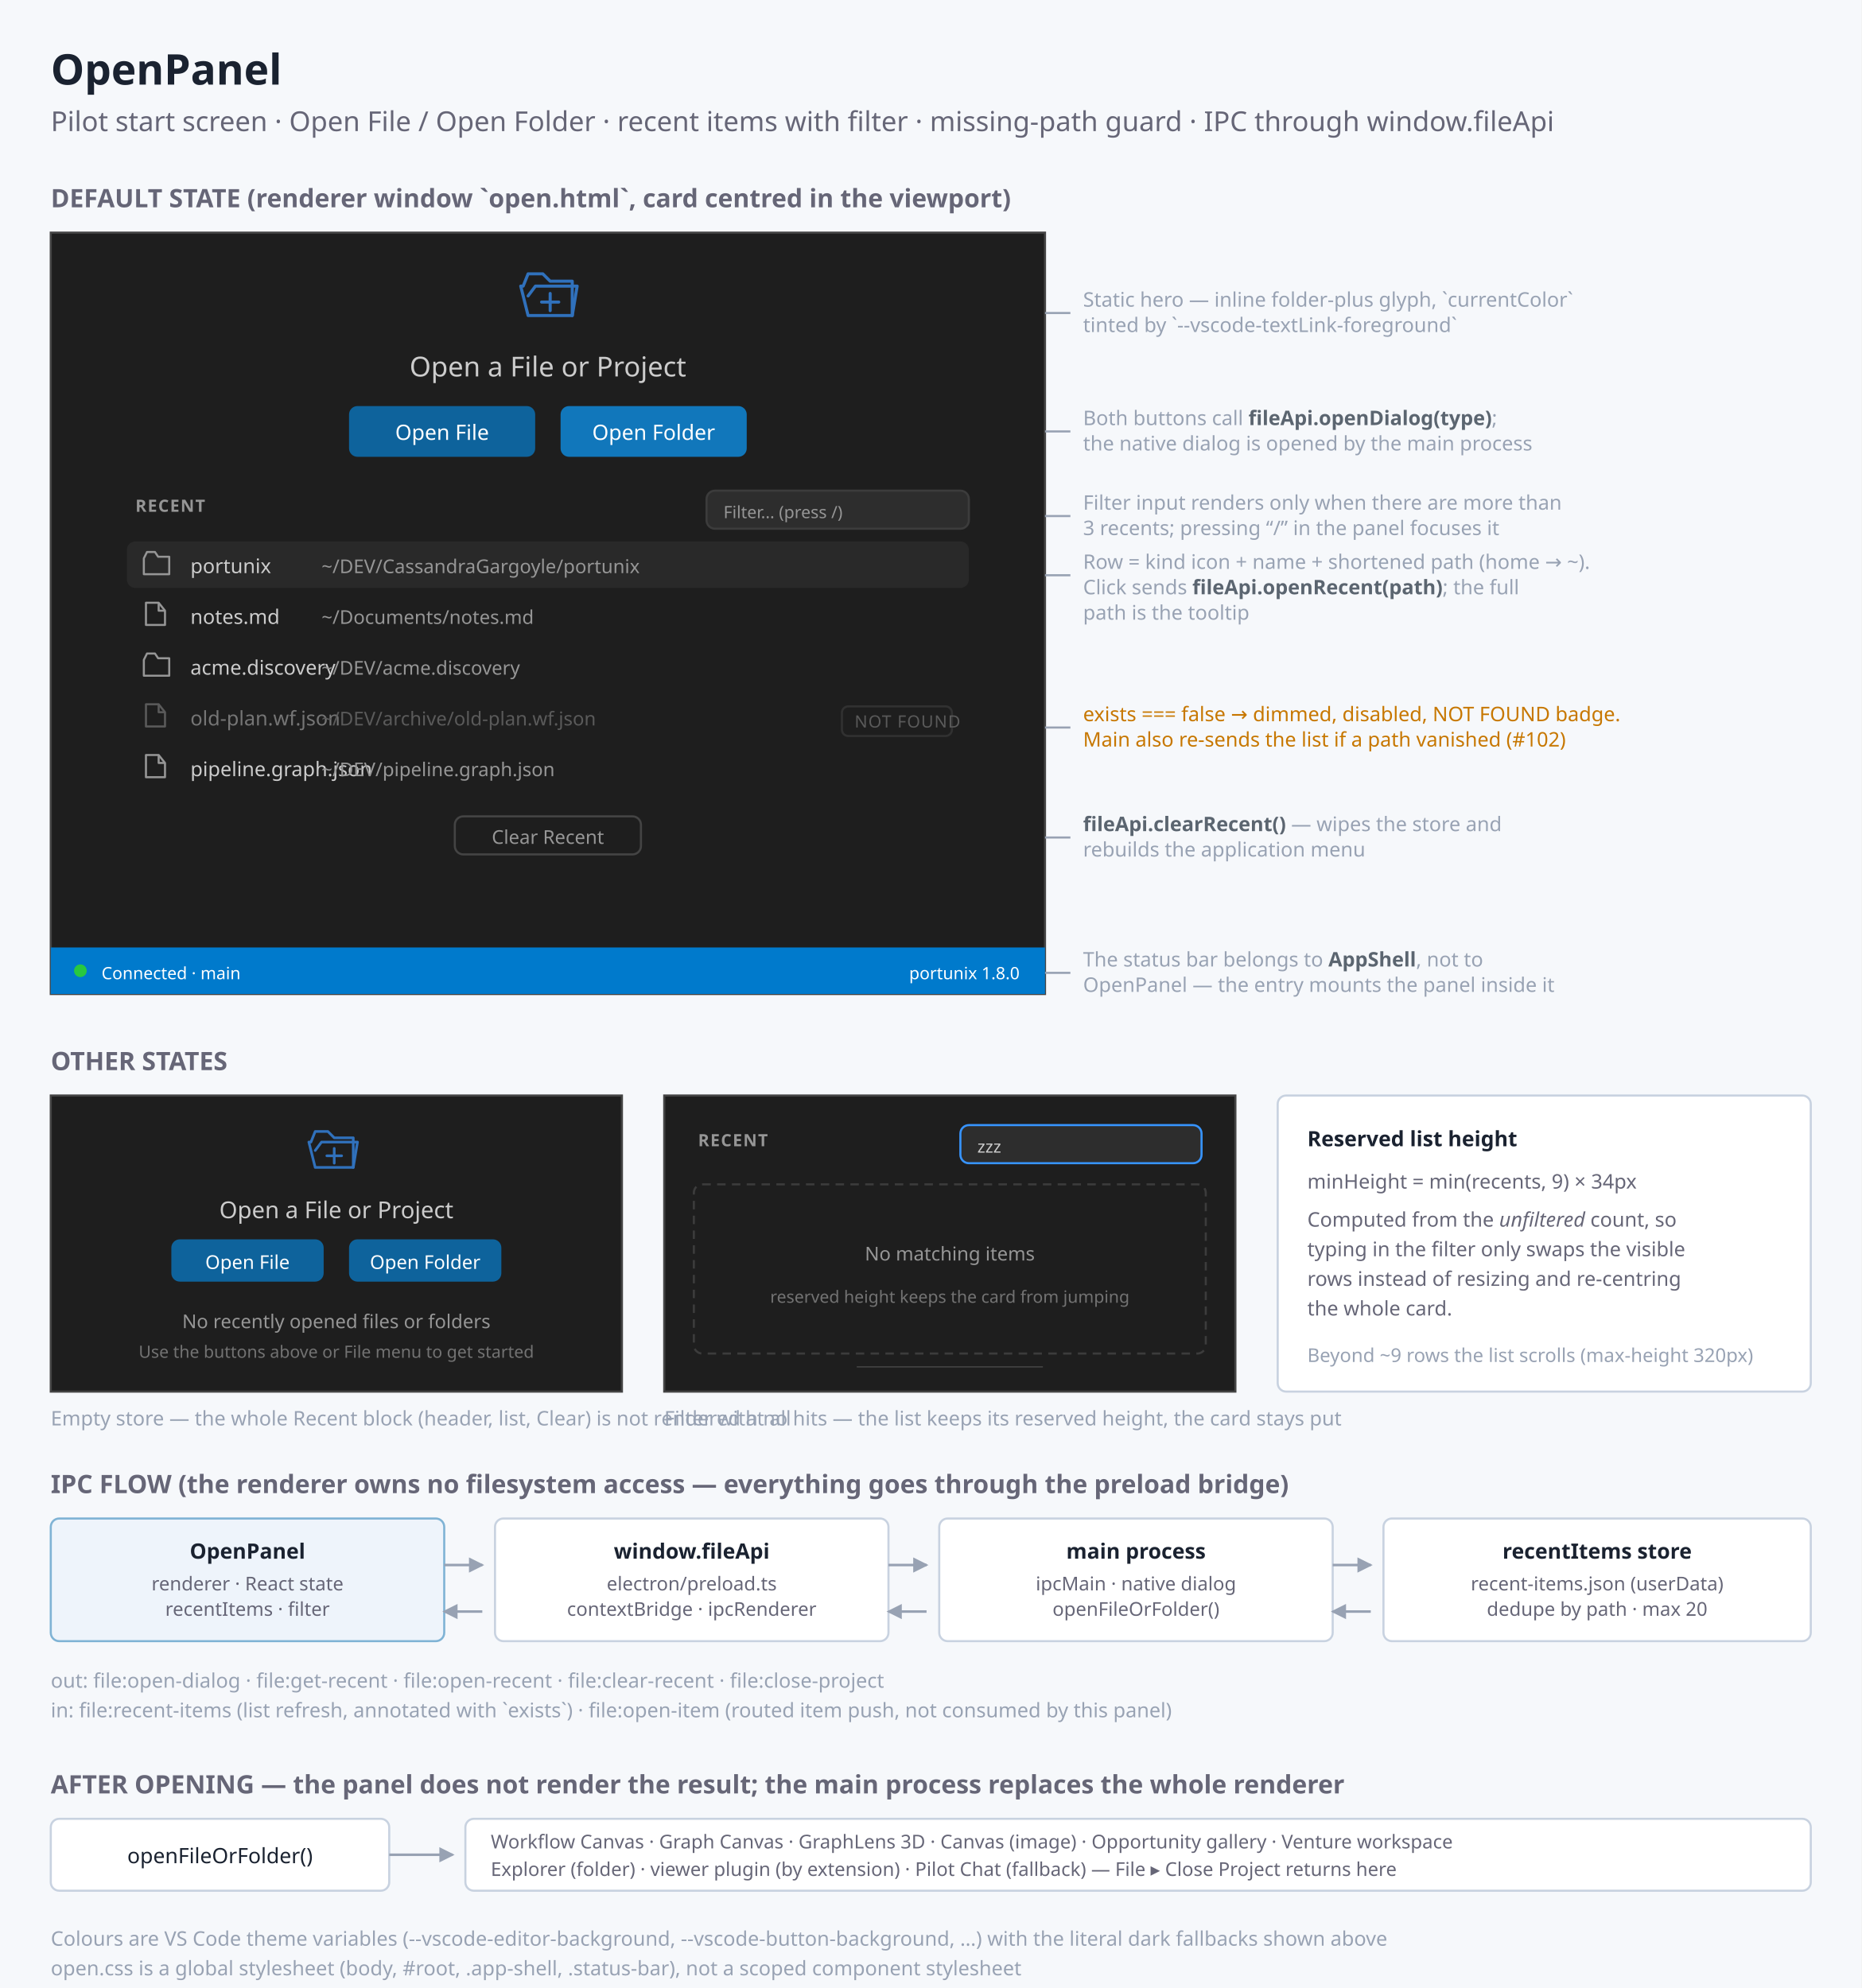
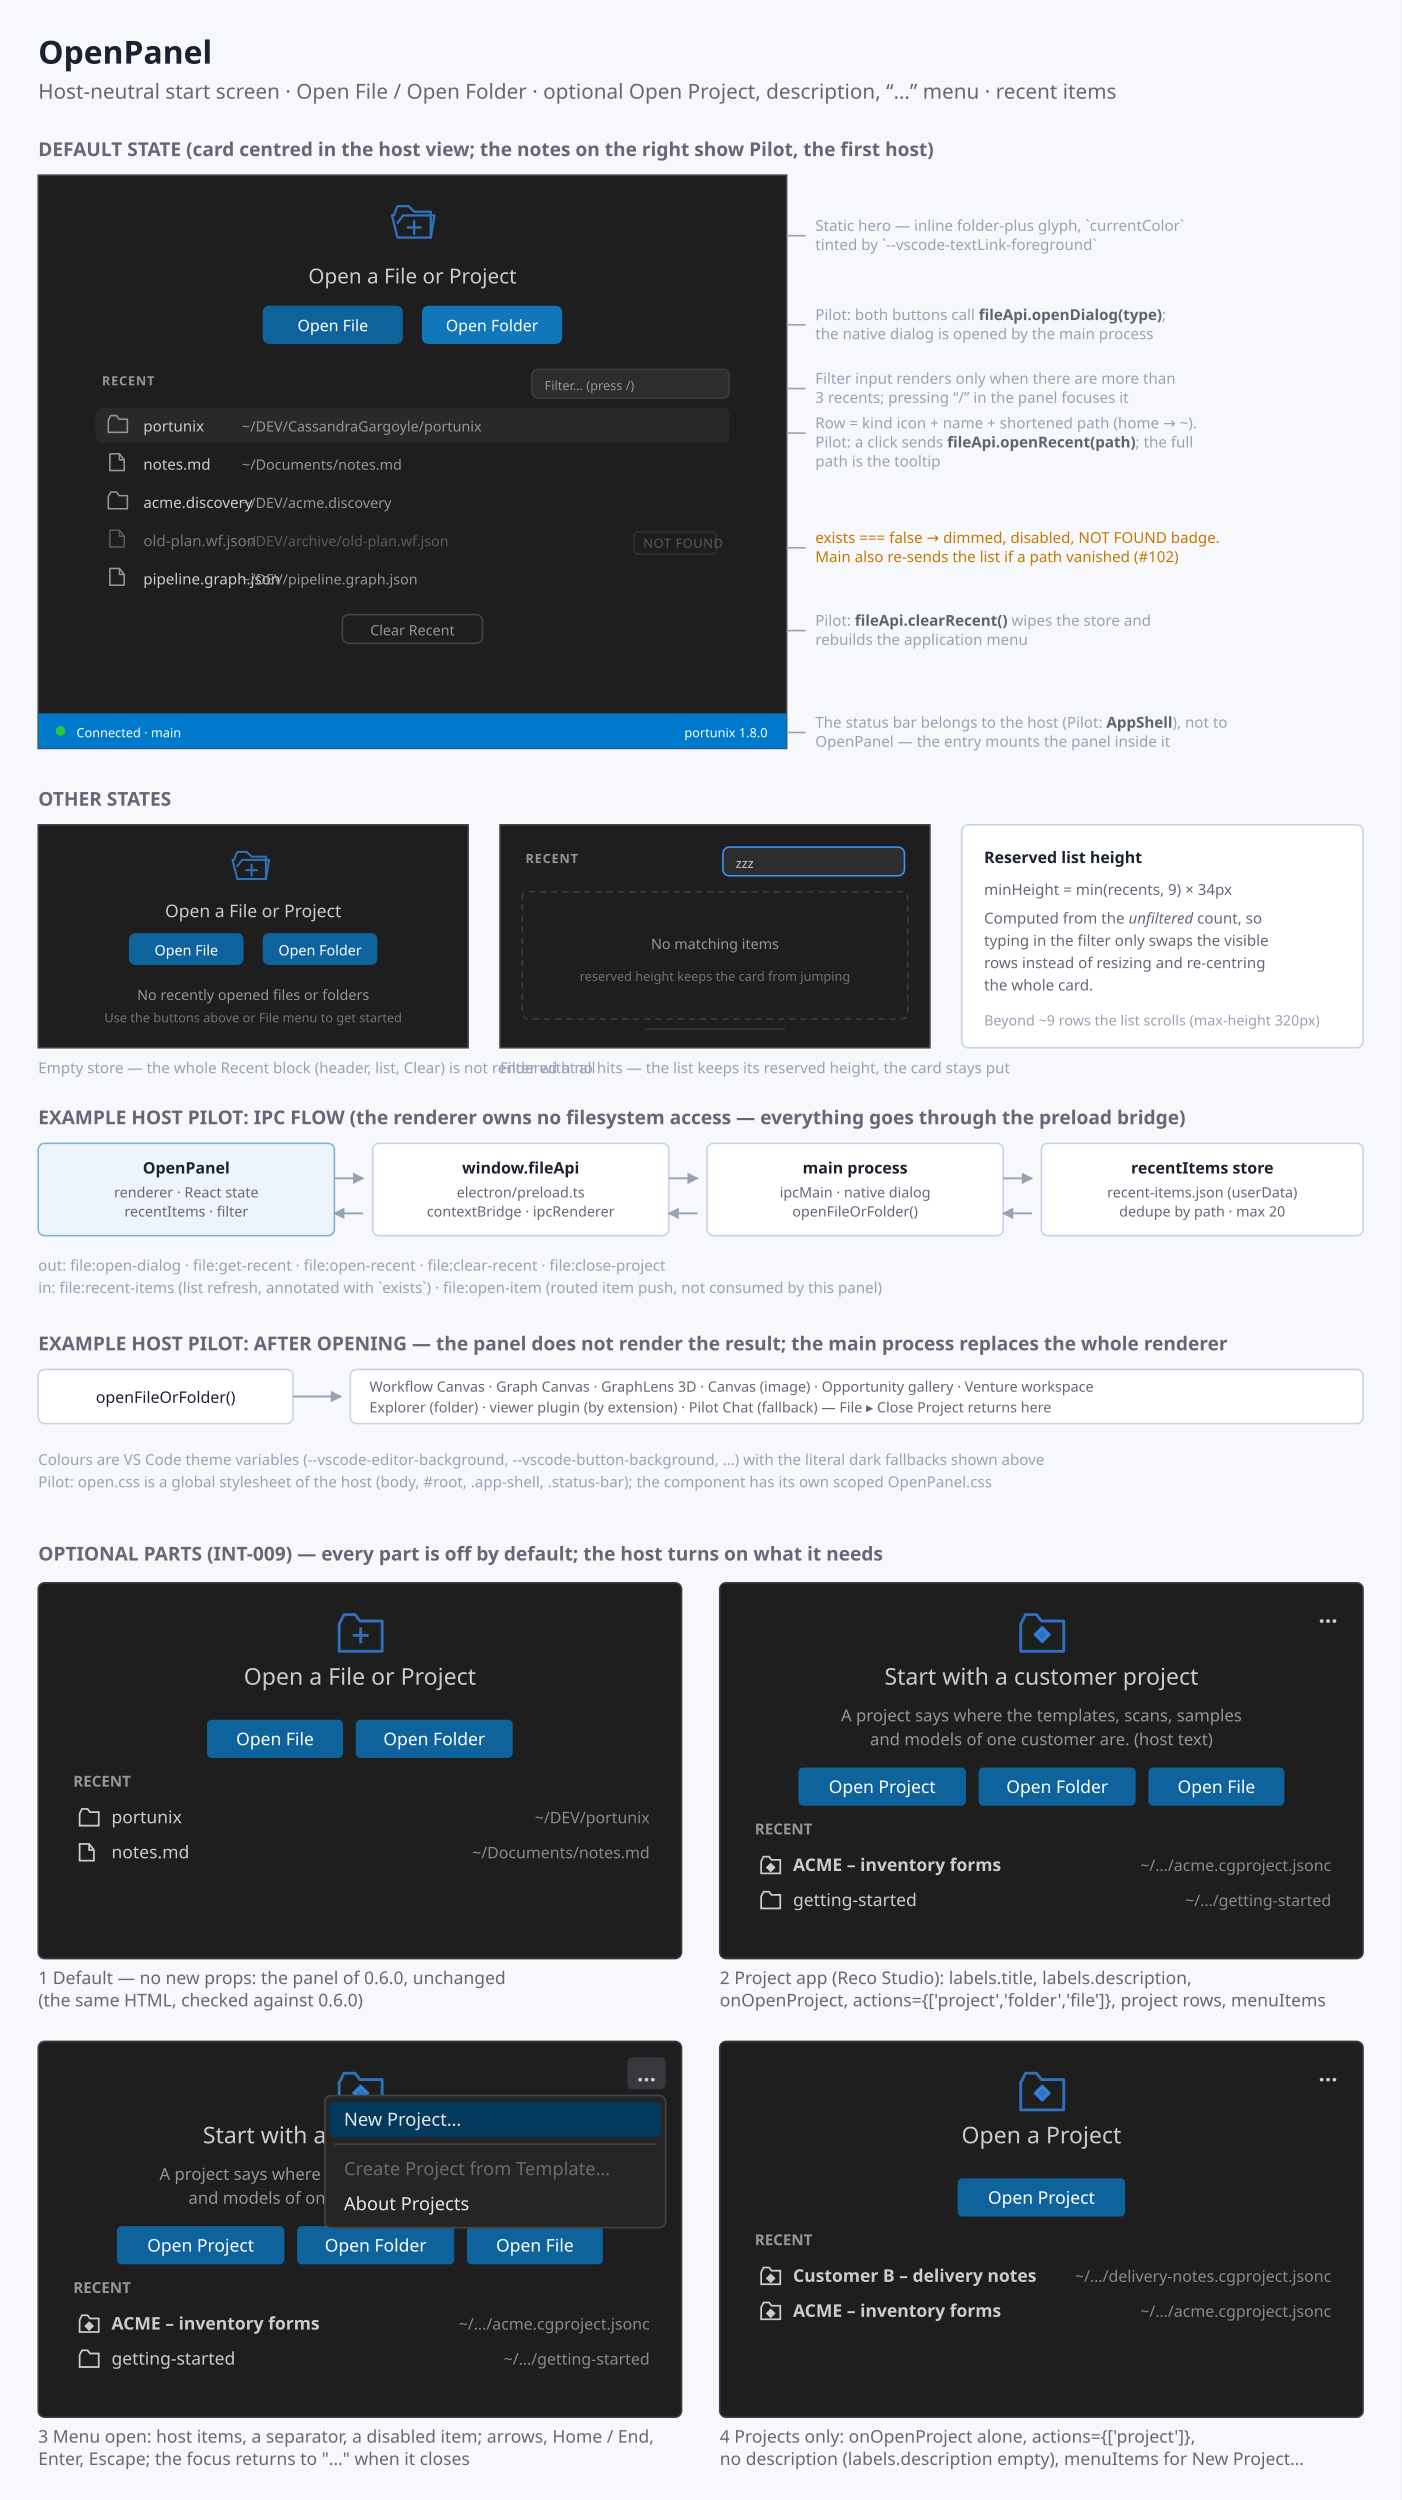
- <svg xmlns="http://www.w3.org/2000/svg" width="880" height="940" viewBox="0 0 880 940" font-family="'Segoe UI', system-ui, sans-serif">
-   <rect width="880" height="940" fill="#f6f8fb" />
+ <svg xmlns="http://www.w3.org/2000/svg" width="880" height="1570" viewBox="0 0 880 1570" font-family="'Segoe UI', system-ui, sans-serif">
+   <rect width="880" height="1570" fill="#f6f8fb" />
  <text x="24" y="40" font-size="20" font-weight="700" fill="#1a2230">OpenPanel</text>
-   <text x="24" y="62" font-size="13" fill="#667">Pilot start screen · Open File / Open Folder · recent items with filter · missing-path guard · IPC through window.fileApi</text>
-   <text x="24" y="98" font-size="12" font-weight="700" fill="#667">DEFAULT STATE (renderer window `open.html`, card centred in the viewport)</text>
+   <text x="24" y="62" font-size="13" fill="#667">Host-neutral start screen · Open File / Open Folder · optional Open Project, description, “…” menu · recent items</text>
+   <text x="24" y="98" font-size="12" font-weight="700" fill="#667">DEFAULT STATE (card centred in the host view; the notes on the right show Pilot, the first host)</text>
  <g transform="translate(24,110)">
    <rect width="470" height="360" fill="#1e1e1e" stroke="#444" />
    <g transform="translate(221,16) scale(0.58)" stroke="#3794ff" stroke-width="2.5" fill="none" stroke-linecap="round" stroke-linejoin="round" opacity="0.7">
      <path d="M4 16 L8 6 L20 6 L26 12 L44 12 L44 40 L8 40 L2 16 Z" />
      <path d="M8 24 L14 16 L48 16 L44 40" />
      <path d="M26 22 V36" />
      <path d="M19 29 H33" />
    </g>
    <text x="235" y="68" font-size="13" text-anchor="middle" fill="#cccccc">Open a File or Project</text>
    <rect x="141" y="82" width="88" height="24" rx="4" fill="#0e639c" />
    <text x="185" y="98" font-size="10" text-anchor="middle" fill="#ffffff">Open File</text>
    <rect x="241" y="82" width="88" height="24" rx="4" fill="#1177bb" />
    <text x="285" y="98" font-size="10" text-anchor="middle" fill="#ffffff">Open Folder</text>
    <text x="40" y="132" font-size="8" font-weight="600" letter-spacing="0.5" fill="#969696">RECENT</text>
    <rect x="310" y="122" width="124" height="18" rx="4" fill="#2d2d2d" stroke="#3c3c3c" />
    <text x="318" y="135" font-size="8" fill="#969696">Filter... (press /)</text>
    <g font-size="9.5">
      <rect x="36" y="146" width="398" height="22" rx="4" fill="#ffffff" opacity="0.05" />
      <g transform="translate(44,151) scale(0.75)" stroke="#969696" stroke-width="1.3" fill="none" stroke-linejoin="round">
        <path d="M0 4L2 0H7L9 3H16V14H0V4Z" />
      </g>
      <text x="66" y="161" fill="#cccccc" font-weight="500">portunix</text>
      <text x="128" y="161" font-size="9" fill="#969696">~/DEV/CassandraGargoyle/portunix</text>
      <g transform="translate(45,175) scale(0.75)" stroke="#969696" stroke-width="1.3" fill="none" stroke-linejoin="round">
        <path d="M0 2V14H12V5L8 0H0Z" />
        <path d="M8 0V5H12" />
      </g>
      <text x="66" y="185" fill="#cccccc" font-weight="500">notes.md</text>
      <text x="128" y="185" font-size="9" fill="#969696">~/Documents/notes.md</text>
      <g transform="translate(44,199) scale(0.75)" stroke="#969696" stroke-width="1.3" fill="none" stroke-linejoin="round">
        <path d="M0 4L2 0H7L9 3H16V14H0V4Z" />
      </g>
      <text x="66" y="209" fill="#cccccc" font-weight="500">acme.discovery</text>
      <text x="128" y="209" font-size="9" fill="#969696">~/DEV/acme.discovery</text>
      <g opacity="0.5">
        <g transform="translate(45,223) scale(0.75)" stroke="#969696" stroke-width="1.3" fill="none" stroke-linejoin="round">
          <path d="M0 2V14H12V5L8 0H0Z" />
          <path d="M8 0V5H12" />
        </g>
        <text x="66" y="233" fill="#cccccc" font-weight="500">old-plan.wf.json</text>
        <text x="128" y="233" font-size="9" fill="#969696">~/DEV/archive/old-plan.wf.json</text>
        <rect x="374" y="224" width="52" height="14" rx="3" fill="none" stroke="#444" />
        <text x="380" y="234" font-size="8" letter-spacing="0.4" fill="#969696">NOT FOUND</text>
      </g>
      <g transform="translate(45,247) scale(0.75)" stroke="#969696" stroke-width="1.3" fill="none" stroke-linejoin="round">
        <path d="M0 2V14H12V5L8 0H0Z" />
        <path d="M8 0V5H12" />
      </g>
      <text x="66" y="257" fill="#cccccc" font-weight="500">pipeline.graph.json</text>
      <text x="128" y="257" font-size="9" fill="#969696">~/DEV/pipeline.graph.json</text>
    </g>
    <rect x="191" y="276" width="88" height="18" rx="4" fill="none" stroke="#444" />
    <text x="235" y="289" font-size="9" text-anchor="middle" fill="#969696">Clear Recent</text>
    <rect y="338" width="470" height="22" fill="#007acc" />
    <circle cx="14" cy="349" r="3" fill="#28c840" />
    <text x="24" y="353" font-size="8" fill="#ffffff">Connected · main</text>
    <text x="458" y="353" font-size="8" text-anchor="end" fill="#ffffff">portunix 1.8.0</text>
  </g>
  <g stroke="#98a2b3" stroke-width="1" fill="none">
    <path d="M506 148 H494" />
    <path d="M506 204 H494" />
    <path d="M506 244 H494" />
    <path d="M506 272 H494" />
    <path d="M506 344 H494" />
    <path d="M506 396 H494" />
    <path d="M506 460 H494" />
  </g>
  <g font-size="9.5" fill="#98a2b3">
    <text x="512" y="145">Static hero — inline folder-plus glyph, `currentColor`</text>
    <text x="512" y="157">tinted by `--vscode-textLink-foreground`</text>
-     <text x="512" y="201">Both buttons call <tspan font-weight="700" fill="#5b6570">fileApi.openDialog(type)</tspan>;</text>
+     <text x="512" y="201">Pilot: both buttons call <tspan font-weight="700" fill="#5b6570">fileApi.openDialog(type)</tspan>;</text>
    <text x="512" y="213">the native dialog is opened by the main process</text>
    <text x="512" y="241">Filter input renders only when there are more than</text>
    <text x="512" y="253">3 recents; pressing “/” in the panel focuses it</text>
    <text x="512" y="269">Row = kind icon + name + shortened path (home → ~).</text>
-     <text x="512" y="281">Click sends <tspan font-weight="700" fill="#5b6570">fileApi.openRecent(path)</tspan>; the full</text>
+     <text x="512" y="281">Pilot: a click sends <tspan font-weight="700" fill="#5b6570">fileApi.openRecent(path)</tspan>; the full</text>
    <text x="512" y="293">path is the tooltip</text>
    <text x="512" y="341" fill="#c77700">exists === false → dimmed, disabled, NOT FOUND badge.</text>
    <text x="512" y="353" fill="#c77700">Main also re-sends the list if a path vanished (#102)</text>
-     <text x="512" y="393">
-       <tspan font-weight="700" fill="#5b6570">fileApi.clearRecent()</tspan> — wipes the store and</text>
+     <text x="512" y="393">Pilot: <tspan font-weight="700" fill="#5b6570">fileApi.clearRecent()</tspan> wipes the store and</text>
    <text x="512" y="405">rebuilds the application menu</text>
-     <text x="512" y="457">The status bar belongs to <tspan font-weight="700" fill="#5b6570">AppShell</tspan>, not to</text>
+     <text x="512" y="457">The status bar belongs to the host (Pilot: <tspan font-weight="700" fill="#5b6570">AppShell</tspan>), not to</text>
    <text x="512" y="469">OpenPanel — the entry mounts the panel inside it</text>
  </g>
  <text x="24" y="506" font-size="12" font-weight="700" fill="#667">OTHER STATES</text>
  <g transform="translate(24,518)">
    <rect width="270" height="140" fill="#1e1e1e" stroke="#444" />
    <g transform="translate(121,14) scale(0.5)" stroke="#3794ff" stroke-width="2.5" fill="none" stroke-linecap="round" stroke-linejoin="round" opacity="0.7">
      <path d="M4 16 L8 6 L20 6 L26 12 L44 12 L44 40 L8 40 L2 16 Z" />
      <path d="M8 24 L14 16 L48 16 L44 40" />
      <path d="M26 22 V36" />
      <path d="M19 29 H33" />
    </g>
    <text x="135" y="58" font-size="11" text-anchor="middle" fill="#cccccc">Open a File or Project</text>
    <rect x="57" y="68" width="72" height="20" rx="4" fill="#0e639c" />
    <text x="93" y="82" font-size="9" text-anchor="middle" fill="#ffffff">Open File</text>
    <rect x="141" y="68" width="72" height="20" rx="4" fill="#0e639c" />
    <text x="177" y="82" font-size="9" text-anchor="middle" fill="#ffffff">Open Folder</text>
    <text x="135" y="110" font-size="9" text-anchor="middle" fill="#969696">No recently opened files or folders</text>
    <text x="135" y="124" font-size="8" text-anchor="middle" fill="#969696" opacity="0.7">Use the buttons above or File menu to get started</text>
  </g>
  <text x="24" y="674" font-size="9.5" fill="#98a2b3">Empty store — the whole Recent block (header, list, Clear) is not rendered at all</text>
  <g transform="translate(314,518)">
    <rect width="270" height="140" fill="#1e1e1e" stroke="#444" />
    <text x="16" y="24" font-size="8" font-weight="600" letter-spacing="0.5" fill="#969696">RECENT</text>
    <rect x="140" y="14" width="114" height="18" rx="4" fill="#2d2d2d" stroke="#3794ff" />
    <text x="148" y="27" font-size="8" fill="#cccccc">zzz</text>
    <rect x="14" y="42" width="242" height="80" rx="4" fill="none" stroke="#3c3c3c" stroke-dasharray="4 3" />
    <text x="135" y="78" font-size="9" text-anchor="middle" fill="#969696">No matching items</text>
    <text x="135" y="98" font-size="8" text-anchor="middle" fill="#969696" opacity="0.7">reserved height keeps the card from jumping</text>
    <rect x="91" y="128" width="88" height="0.6" fill="#444" />
  </g>
  <text x="314" y="674" font-size="9.5" fill="#98a2b3">Filter with no hits — the list keeps its reserved height, the card stays put</text>
  <g transform="translate(604,518)">
    <rect width="252" height="140" rx="4" fill="#ffffff" stroke="#c8d2e0" />
    <text x="14" y="24" font-size="10" font-weight="700" fill="#1a2230">Reserved list height</text>
    <text x="14" y="44" font-size="9.5" fill="#667">minHeight = min(recents, 9) × 34px</text>
    <text x="14" y="62" font-size="9.5" fill="#667">Computed from the <tspan font-style="italic">unfiltered</tspan> count, so</text>
    <text x="14" y="76" font-size="9.5" fill="#667">typing in the filter only swaps the visible</text>
    <text x="14" y="90" font-size="9.5" fill="#667">rows instead of resizing and re-centring</text>
    <text x="14" y="104" font-size="9.5" fill="#667">the whole card.</text>
    <text x="14" y="126" font-size="9" fill="#98a2b3">Beyond ~9 rows the list scrolls (max-height 320px)</text>
  </g>
-   <text x="24" y="706" font-size="12" font-weight="700" fill="#667">IPC FLOW (the renderer owns no filesystem access — everything goes through the preload bridge)</text>
+   <text x="24" y="706" font-size="12" font-weight="700" fill="#667">EXAMPLE HOST PILOT: IPC FLOW (the renderer owns no filesystem access — everything goes through the preload bridge)</text>
  <g font-size="9">
    <rect x="24" y="718" width="186" height="58" rx="4" fill="#eef4fb" stroke="#7fb3d5" />
    <text x="117" y="737" text-anchor="middle" font-size="10" font-weight="600" fill="#1a2230">OpenPanel</text>
    <text x="117" y="752" text-anchor="middle" fill="#667">renderer · React state</text>
    <text x="117" y="764" text-anchor="middle" fill="#667">recentItems · filter</text>
    <rect x="234" y="718" width="186" height="58" rx="4" fill="#ffffff" stroke="#c8d2e0" />
    <text x="327" y="737" text-anchor="middle" font-size="10" font-weight="600" fill="#1a2230">window.fileApi</text>
    <text x="327" y="752" text-anchor="middle" fill="#667">electron/preload.ts</text>
    <text x="327" y="764" text-anchor="middle" fill="#667">contextBridge · ipcRenderer</text>
    <rect x="444" y="718" width="186" height="58" rx="4" fill="#ffffff" stroke="#c8d2e0" />
    <text x="537" y="737" text-anchor="middle" font-size="10" font-weight="600" fill="#1a2230">main process</text>
    <text x="537" y="752" text-anchor="middle" fill="#667">ipcMain · native dialog</text>
    <text x="537" y="764" text-anchor="middle" fill="#667">openFileOrFolder()</text>
    <rect x="654" y="718" width="202" height="58" rx="4" fill="#ffffff" stroke="#c8d2e0" />
    <text x="755" y="737" text-anchor="middle" font-size="10" font-weight="600" fill="#1a2230">recentItems store</text>
    <text x="755" y="752" text-anchor="middle" fill="#667">recent-items.json (userData)</text>
    <text x="755" y="764" text-anchor="middle" fill="#667">dedupe by path · max 20</text>
    <g stroke="#98a2b3" stroke-width="1.2" fill="none" marker-end="url(#arrow)">
      <path d="M210 740 H228" />
      <path d="M420 740 H438" />
      <path d="M630 740 H648" />
      <path d="M648 762 H630" />
      <path d="M438 762 H420" />
      <path d="M228 762 H210" />
    </g>
  </g>
  <text x="24" y="798" font-size="9.5" fill="#98a2b3">out: file:open-dialog · file:get-recent · file:open-recent · file:clear-recent · file:close-project</text>
  <text x="24" y="812" font-size="9.5" fill="#98a2b3">in: file:recent-items (list refresh, annotated with `exists`) · file:open-item (routed item push, not consumed by this panel)</text>
-   <text x="24" y="848" font-size="12" font-weight="700" fill="#667">AFTER OPENING — the panel does not render the result; the main process replaces the whole renderer</text>
+   <text x="24" y="848" font-size="12" font-weight="700" fill="#667">EXAMPLE HOST PILOT: AFTER OPENING — the panel does not render the result; the main process replaces the whole renderer</text>
  <g font-size="9">
    <rect x="24" y="860" width="160" height="34" rx="4" fill="#ffffff" stroke="#c8d2e0" />
    <text x="104" y="881" text-anchor="middle" font-size="10" fill="#1a2230">openFileOrFolder()</text>
    <g stroke="#98a2b3" stroke-width="1.2" fill="none" marker-end="url(#arrow)">
      <path d="M184 877 H214" />
    </g>
    <rect x="220" y="860" width="636" height="34" rx="4" fill="#ffffff" stroke="#c8d2e0" />
    <text x="232" y="874" fill="#667">Workflow Canvas · Graph Canvas · GraphLens 3D · Canvas (image) · Opportunity gallery · Venture workspace</text>
    <text x="232" y="887" fill="#667">Explorer (folder) · viewer plugin (by extension) · Pilot Chat (fallback) — File ▸ Close Project returns here</text>
  </g>
  <text x="24" y="920" font-size="9.5" fill="#98a2b3">Colours are VS Code theme variables (--vscode-editor-background, --vscode-button-background, …) with the literal dark fallbacks shown above</text>
-   <text x="24" y="934" font-size="9.5" fill="#98a2b3">open.css is a global stylesheet (body, #root, .app-shell, .status-bar), not a scoped component stylesheet</text>
+   <text x="24" y="934" font-size="9.5" fill="#98a2b3">Pilot: open.css is a global stylesheet of the host (body, #root, .app-shell, .status-bar); the component has its own scoped OpenPanel.css</text>
+   <text x="24" y="980" font-size="12" font-weight="700" fill="#667">OPTIONAL PARTS (INT-009) — every part is off by default; the host turns on what it needs</text>
+   <rect x="24" y="994" width="404" height="236" rx="4" fill="#1e1e1e" stroke="#3c3c3c" />
+   <g transform="translate(212.0,1012)" fill="none" stroke="#3794ff" stroke-opacity="0.7" stroke-width="1.8" stroke-linejoin="round">
+     <path d="M1 8 L4 2 L11 2 L14 6 L28 6 L28 25 L1 25 Z" />
+     <path d="M14.5 10 V20 M9.5 15 H19.5" />
+   </g>
+   <text x="226.0" y="1058" font-size="14.5" font-weight="400" fill="#cccccc" text-anchor="middle">Open a File or Project</text>
+   <rect x="130.0" y="1080" width="85.4" height="24" rx="3" fill="#0e639c" stroke="none" />
+   <text x="172.7" y="1096" font-size="11" font-weight="400" fill="#ffffff" text-anchor="middle">Open File</text>
+   <rect x="223.4" y="1080" width="98.6" height="24" rx="3" fill="#0e639c" stroke="none" />
+   <text x="272.7" y="1096" font-size="11" font-weight="400" fill="#ffffff" text-anchor="middle">Open Folder</text>
+   <text x="46" y="1122" font-size="9.5" font-weight="700" fill="#969696" text-anchor="start">RECENT</text>
+   <path transform="translate(50,1136)" d="M0 3L1.5 0H5L6.5 2H12V10.5H0V3Z" fill="none" stroke="#cccccc" stroke-width="1.1" />
+   <text x="70" y="1145" font-size="11" font-weight="400" fill="#cccccc" text-anchor="start">portunix</text>
+   <text x="408" y="1145" font-size="10" font-weight="400" fill="#8a8a8a" text-anchor="end">~/DEV/portunix</text>
+   <g transform="translate(50,1158)" fill="none" stroke="#cccccc" stroke-width="1.1">
+     <path d="M0 1.5V10.5H9V3.8L6 0H0Z" />
+     <path d="M6 0V3.8H9" />
+   </g>
+   <text x="70" y="1167" font-size="11" font-weight="400" fill="#cccccc" text-anchor="start">notes.md</text>
+   <text x="408" y="1167" font-size="10" font-weight="400" fill="#8a8a8a" text-anchor="end">~/Documents/notes.md</text>
+   <text x="24" y="1246" font-size="11" font-weight="400" fill="#667" text-anchor="start">1  Default — no new props: the panel of 0.6.0, unchanged</text>
+   <text x="24" y="1260" font-size="11" font-weight="400" fill="#667" text-anchor="start">   (the same HTML, checked against 0.6.0)</text>
+   <rect x="452" y="994" width="404" height="236" rx="4" fill="#1e1e1e" stroke="#3c3c3c" />
+   <rect x="822" y="1004" width="24" height="20" rx="3" fill="none" stroke="none" />
+   <text x="834" y="1019" font-size="14" font-weight="700" fill="#cccccc" text-anchor="middle">…</text>
+   <g transform="translate(640.0,1012)" fill="none" stroke="#3794ff" stroke-opacity="0.7" stroke-width="1.8" stroke-linejoin="round">
+     <path d="M1 8 L4 2 L11 2 L14 6 L28 6 L28 25 L1 25 Z" />
+     <path d="M14.5 10 L19 14.5 L14.5 19 L10 14.5 Z" fill="#3794ff" fill-opacity="0.7" />
+   </g>
+   <text x="654.0" y="1058" font-size="14.5" font-weight="400" fill="#cccccc" text-anchor="middle">Start with a customer project</text>
+   <text x="654.0" y="1081" font-size="10.5" font-weight="400" fill="#969696" text-anchor="middle">A project says where the templates, scans, samples</text>
+   <text x="654.0" y="1096" font-size="10.5" font-weight="400" fill="#969696" text-anchor="middle">and models of one customer are. (host text)</text>
+   <rect x="501.4" y="1110" width="105.2" height="24" rx="3" fill="#0e639c" stroke="none" />
+   <text x="554.0" y="1126" font-size="11" font-weight="400" fill="#ffffff" text-anchor="middle">Open Project</text>
+   <rect x="614.6" y="1110" width="98.6" height="24" rx="3" fill="#0e639c" stroke="none" />
+   <text x="663.9" y="1126" font-size="11" font-weight="400" fill="#ffffff" text-anchor="middle">Open Folder</text>
+   <rect x="721.2" y="1110" width="85.4" height="24" rx="3" fill="#0e639c" stroke="none" />
+   <text x="763.9" y="1126" font-size="11" font-weight="400" fill="#ffffff" text-anchor="middle">Open File</text>
+   <text x="474" y="1152" font-size="9.5" font-weight="700" fill="#969696" text-anchor="start">RECENT</text>
+   <g transform="translate(478,1166)" fill="none" stroke="#cccccc" stroke-width="1.1">
+     <path d="M0 3L1.5 0H5L6.5 2H12V10.5H0V3Z" />
+     <path d="M6 4.5L8.3 6.8L6 9.1L3.7 6.8Z" fill="#cccccc" />
+   </g>
+   <text x="498" y="1175" font-size="11" font-weight="700" fill="#cccccc" text-anchor="start">ACME – inventory forms</text>
+   <text x="836" y="1175" font-size="10" font-weight="400" fill="#8a8a8a" text-anchor="end">~/…/acme.cgproject.jsonc</text>
+   <path transform="translate(478,1188)" d="M0 3L1.5 0H5L6.5 2H12V10.5H0V3Z" fill="none" stroke="#cccccc" stroke-width="1.1" />
+   <text x="498" y="1197" font-size="11" font-weight="400" fill="#cccccc" text-anchor="start">getting-started</text>
+   <text x="836" y="1197" font-size="10" font-weight="400" fill="#8a8a8a" text-anchor="end">~/…/getting-started</text>
+   <text x="452" y="1246" font-size="11" font-weight="400" fill="#667" text-anchor="start">2  Project app (Reco Studio): labels.title, labels.description,</text>
+   <text x="452" y="1260" font-size="11" font-weight="400" fill="#667" text-anchor="start">   onOpenProject, actions={['project','folder','file']}, project rows, menuItems</text>
+   <rect x="24" y="1282" width="404" height="236" rx="4" fill="#1e1e1e" stroke="#3c3c3c" />
+   <rect x="394" y="1292" width="24" height="20" rx="3" fill="#37373d" stroke="none" />
+   <text x="406" y="1307" font-size="14" font-weight="700" fill="#cccccc" text-anchor="middle">…</text>
+   <g transform="translate(212.0,1300)" fill="none" stroke="#3794ff" stroke-opacity="0.7" stroke-width="1.8" stroke-linejoin="round">
+     <path d="M1 8 L4 2 L11 2 L14 6 L28 6 L28 25 L1 25 Z" />
+     <path d="M14.5 10 L19 14.5 L14.5 19 L10 14.5 Z" fill="#3794ff" fill-opacity="0.7" />
+   </g>
+   <text x="226.0" y="1346" font-size="14.5" font-weight="400" fill="#cccccc" text-anchor="middle">Start with a customer project</text>
+   <text x="226.0" y="1369" font-size="10.5" font-weight="400" fill="#969696" text-anchor="middle">A project says where the templates, scans, samples</text>
+   <text x="226.0" y="1384" font-size="10.5" font-weight="400" fill="#969696" text-anchor="middle">and models of one customer are. (host text)</text>
+   <rect x="73.4" y="1398" width="105.2" height="24" rx="3" fill="#0e639c" stroke="none" />
+   <text x="126.0" y="1414" font-size="11" font-weight="400" fill="#ffffff" text-anchor="middle">Open Project</text>
+   <rect x="186.6" y="1398" width="98.6" height="24" rx="3" fill="#0e639c" stroke="none" />
+   <text x="235.9" y="1414" font-size="11" font-weight="400" fill="#ffffff" text-anchor="middle">Open Folder</text>
+   <rect x="293.2" y="1398" width="85.4" height="24" rx="3" fill="#0e639c" stroke="none" />
+   <text x="335.9" y="1414" font-size="11" font-weight="400" fill="#ffffff" text-anchor="middle">Open File</text>
+   <text x="46" y="1440" font-size="9.5" font-weight="700" fill="#969696" text-anchor="start">RECENT</text>
+   <g transform="translate(50,1454)" fill="none" stroke="#cccccc" stroke-width="1.1">
+     <path d="M0 3L1.5 0H5L6.5 2H12V10.5H0V3Z" />
+     <path d="M6 4.5L8.3 6.8L6 9.1L3.7 6.8Z" fill="#cccccc" />
+   </g>
+   <text x="70" y="1463" font-size="11" font-weight="700" fill="#cccccc" text-anchor="start">ACME – inventory forms</text>
+   <text x="408" y="1463" font-size="10" font-weight="400" fill="#8a8a8a" text-anchor="end">~/…/acme.cgproject.jsonc</text>
+   <path transform="translate(50,1476)" d="M0 3L1.5 0H5L6.5 2H12V10.5H0V3Z" fill="none" stroke="#cccccc" stroke-width="1.1" />
+   <text x="70" y="1485" font-size="11" font-weight="400" fill="#cccccc" text-anchor="start">getting-started</text>
+   <text x="408" y="1485" font-size="10" font-weight="400" fill="#8a8a8a" text-anchor="end">~/…/getting-started</text>
+   <rect x="204" y="1316" width="214" height="83" rx="4" fill="#252526" stroke="#454545" />
+   <rect x="207" y="1320" width="208" height="22" rx="3" fill="#04395e" stroke="none" />
+   <text x="216" y="1335" font-size="11.5" font-weight="400" fill="#e6e6e6" text-anchor="start">New Project…</text>
+   <line x1="210" y1="1346.5" x2="412" y2="1346.5" stroke="#454545" />
+   <text x="216" y="1366" font-size="11.5" font-weight="400" fill="#6b6b6b" text-anchor="start">Create Project from Template…</text>
+   <text x="216" y="1388" font-size="11.5" font-weight="400" fill="#e6e6e6" text-anchor="start">About Projects</text>
+   <text x="24" y="1534" font-size="11" font-weight="400" fill="#667" text-anchor="start">3  Menu open: host items, a separator, a disabled item; arrows, Home / End,</text>
+   <text x="24" y="1548" font-size="11" font-weight="400" fill="#667" text-anchor="start">   Enter, Escape; the focus returns to "…" when it closes</text>
+   <rect x="452" y="1282" width="404" height="236" rx="4" fill="#1e1e1e" stroke="#3c3c3c" />
+   <rect x="822" y="1292" width="24" height="20" rx="3" fill="none" stroke="none" />
+   <text x="834" y="1307" font-size="14" font-weight="700" fill="#cccccc" text-anchor="middle">…</text>
+   <g transform="translate(640.0,1300)" fill="none" stroke="#3794ff" stroke-opacity="0.7" stroke-width="1.8" stroke-linejoin="round">
+     <path d="M1 8 L4 2 L11 2 L14 6 L28 6 L28 25 L1 25 Z" />
+     <path d="M14.5 10 L19 14.5 L14.5 19 L10 14.5 Z" fill="#3794ff" fill-opacity="0.7" />
+   </g>
+   <text x="654.0" y="1346" font-size="14.5" font-weight="400" fill="#cccccc" text-anchor="middle">Open a Project</text>
+   <rect x="601.4" y="1368" width="105.2" height="24" rx="3" fill="#0e639c" stroke="none" />
+   <text x="654.0" y="1384" font-size="11" font-weight="400" fill="#ffffff" text-anchor="middle">Open Project</text>
+   <text x="474" y="1410" font-size="9.5" font-weight="700" fill="#969696" text-anchor="start">RECENT</text>
+   <g transform="translate(478,1424)" fill="none" stroke="#cccccc" stroke-width="1.1">
+     <path d="M0 3L1.5 0H5L6.5 2H12V10.5H0V3Z" />
+     <path d="M6 4.5L8.3 6.8L6 9.1L3.7 6.8Z" fill="#cccccc" />
+   </g>
+   <text x="498" y="1433" font-size="11" font-weight="700" fill="#cccccc" text-anchor="start">Customer B – delivery notes</text>
+   <text x="836" y="1433" font-size="10" font-weight="400" fill="#8a8a8a" text-anchor="end">~/…/delivery-notes.cgproject.jsonc</text>
+   <g transform="translate(478,1446)" fill="none" stroke="#cccccc" stroke-width="1.1">
+     <path d="M0 3L1.5 0H5L6.5 2H12V10.5H0V3Z" />
+     <path d="M6 4.5L8.3 6.8L6 9.1L3.7 6.8Z" fill="#cccccc" />
+   </g>
+   <text x="498" y="1455" font-size="11" font-weight="700" fill="#cccccc" text-anchor="start">ACME – inventory forms</text>
+   <text x="836" y="1455" font-size="10" font-weight="400" fill="#8a8a8a" text-anchor="end">~/…/acme.cgproject.jsonc</text>
+   <text x="452" y="1534" font-size="11" font-weight="400" fill="#667" text-anchor="start">4  Projects only: onOpenProject alone, actions={['project']},</text>
+   <text x="452" y="1548" font-size="11" font-weight="400" fill="#667" text-anchor="start">   no description (labels.description empty), menuItems for New Project…</text>
  <defs>
    <marker id="arrow" viewBox="0 0 8 8" refX="7" refY="4" markerWidth="6" markerHeight="6" orient="auto">
      <path d="M0 0 L8 4 L0 8 z" fill="#98a2b3" />
    </marker>
  </defs>
</svg>
